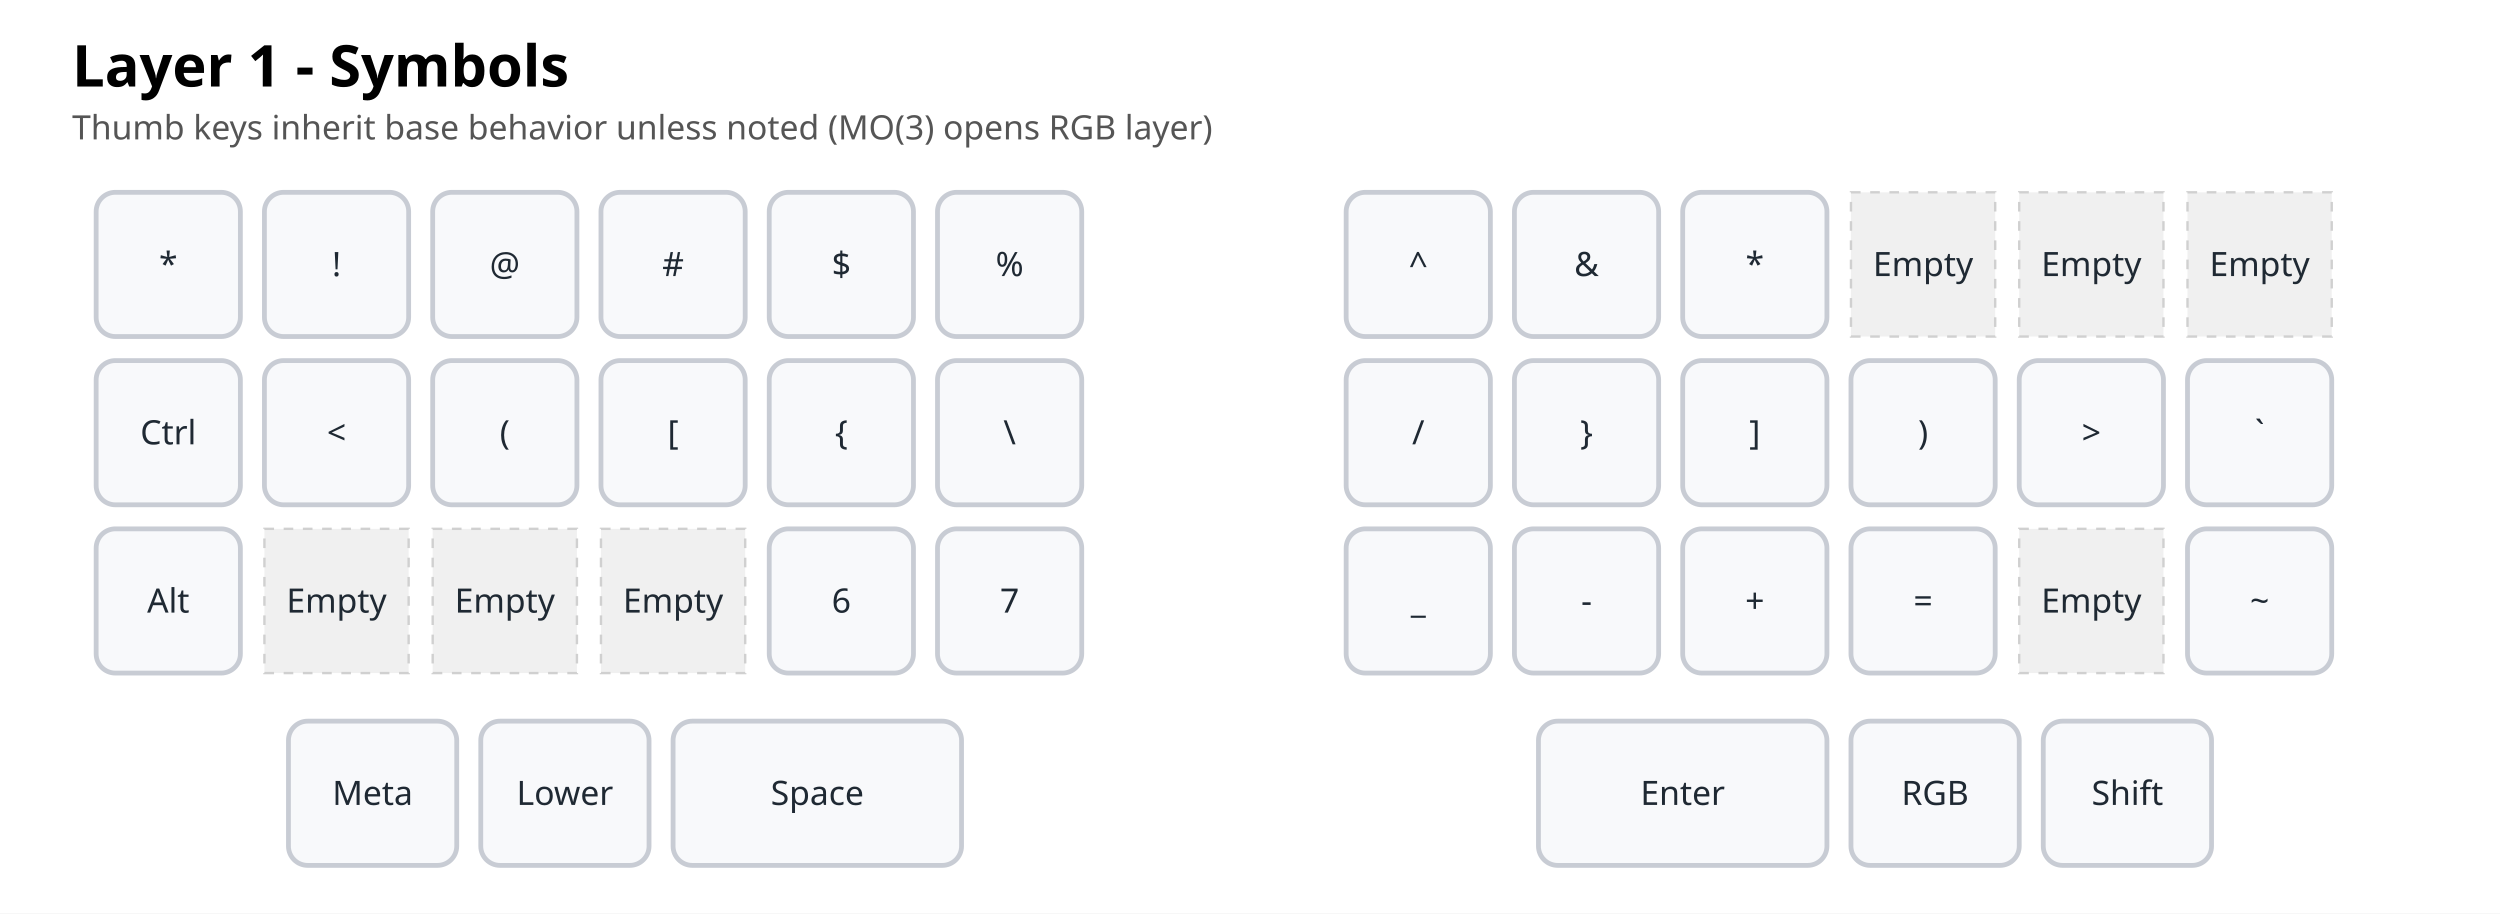
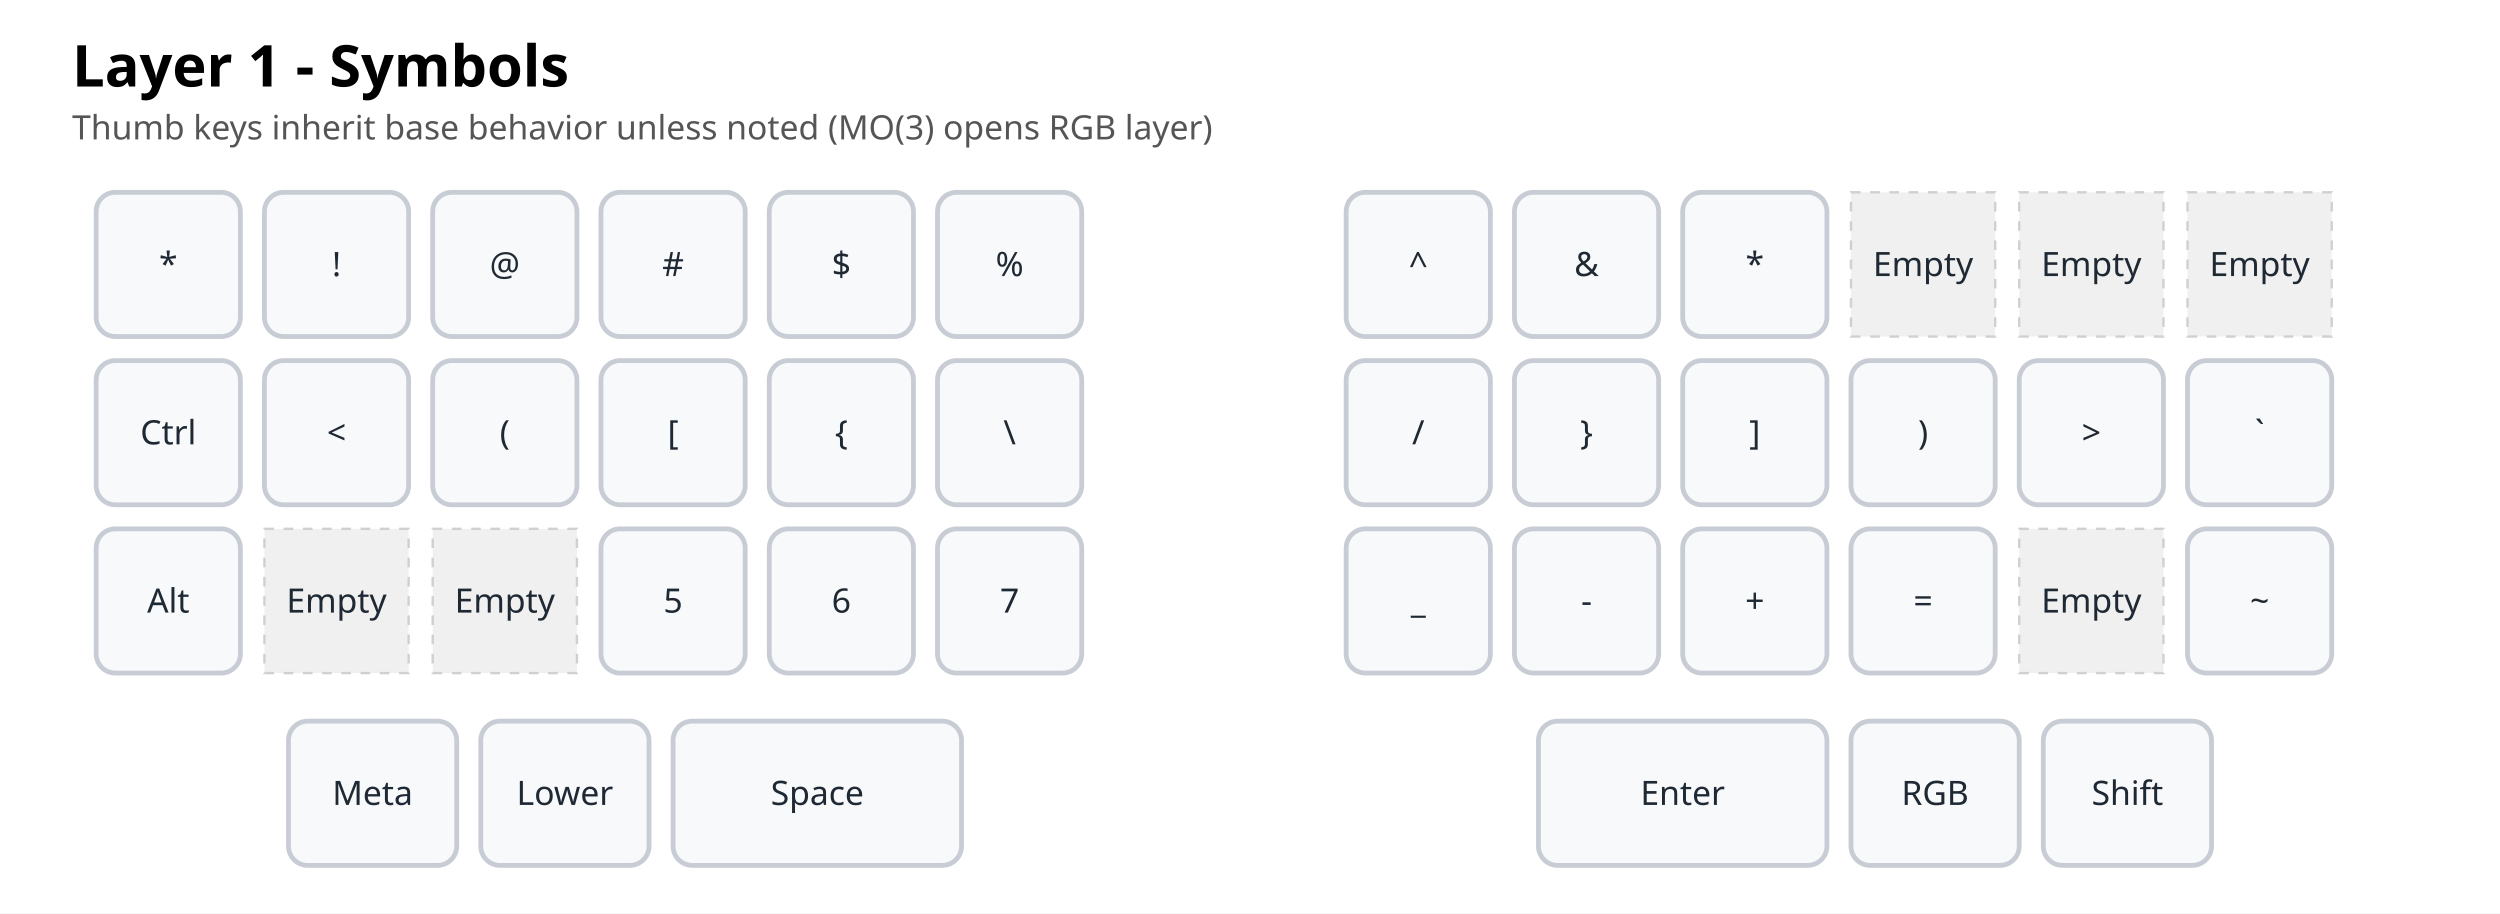
<svg xmlns="http://www.w3.org/2000/svg" width="1040" height="380" viewBox="0 0 1040 380">
  <style>
    .title { font: 24px sans-serif; font-weight: 600; }
    .subtitle { font: 14px sans-serif; fill: #555; }
    .key { fill: #f8f9fb; stroke: #c8ccd4; stroke-width: 2; rx: 8; ry: 8; }
    .ghost { fill: #f0f0f0; stroke: #d0d0d0; stroke-dasharray: 4 4; }
    .label { font: 14px sans-serif; fill: #1f2933; text-anchor: middle; dominant-baseline: middle; }
  </style>
  <rect width="100%" height="100%" fill="#ffffff" />
  <text x="30" y="36" class="title">Layer 1 - Symbols</text>
  <text x="30" y="58" class="subtitle">Thumb keys inherit base behavior unless noted (MO(3) opens RGB layer)</text>
  <g transform="translate(40, 80)">
    <rect class="key" x="0" y="0" width="60" height="60" />
    <text class="label" x="30" y="30">*</text>
    <rect class="key" x="70" y="0" width="60" height="60" />
    <text class="label" x="100" y="30">!</text>
    <rect class="key" x="140" y="0" width="60" height="60" />
    <text class="label" x="170" y="30">@</text>
    <rect class="key" x="210" y="0" width="60" height="60" />
    <text class="label" x="240" y="30">#</text>
    <rect class="key" x="280" y="0" width="60" height="60" />
    <text class="label" x="310" y="30">$</text>
    <rect class="key" x="350" y="0" width="60" height="60" />
    <text class="label" x="380" y="30">%</text>
    <rect class="key" x="0" y="70" width="60" height="60" />
    <text class="label" x="30" y="100">Ctrl</text>
    <rect class="key" x="70" y="70" width="60" height="60" />
    <text class="label" x="100" y="100">&lt;</text>
    <rect class="key" x="140" y="70" width="60" height="60" />
    <text class="label" x="170" y="100">(</text>
    <rect class="key" x="210" y="70" width="60" height="60" />
    <text class="label" x="240" y="100">[</text>
    <rect class="key" x="280" y="70" width="60" height="60" />
    <text class="label" x="310" y="100">{</text>
    <rect class="key" x="350" y="70" width="60" height="60" />
    <text class="label" x="380" y="100">\</text>
    <rect class="key" x="0" y="140" width="60" height="60" />
    <text class="label" x="30" y="170">Alt</text>
    <rect class="ghost" x="70" y="140" width="60" height="60" />
    <text class="label" x="100" y="170">Empty</text>
    <rect class="ghost" x="140" y="140" width="60" height="60" />
    <text class="label" x="170" y="170">Empty</text>
-     <rect class="ghost" x="210" y="140" width="60" height="60" />
-     <text class="label" x="240" y="170">Empty</text>
+     <rect class="key" x="210" y="140" width="60" height="60" />
+     <text class="label" x="240" y="170">5</text>
    <rect class="key" x="280" y="140" width="60" height="60" />
    <text class="label" x="310" y="170">6</text>
    <rect class="key" x="350" y="140" width="60" height="60" />
    <text class="label" x="380" y="170">7</text>
    <rect class="key" x="80" y="220" width="70" height="60" />
    <text class="label" x="115" y="250">Meta</text>
    <rect class="key" x="160" y="220" width="70" height="60" />
    <text class="label" x="195" y="250">Lower</text>
    <rect class="key" x="240" y="220" width="120" height="60" />
    <text class="label" x="300" y="250">Space</text>
  </g>
  <g transform="translate(560, 80)">
    <rect class="key" x="0" y="0" width="60" height="60" />
    <text class="label" x="30" y="30">^</text>
    <rect class="key" x="70" y="0" width="60" height="60" />
    <text class="label" x="100" y="30">&amp;</text>
    <rect class="key" x="140" y="0" width="60" height="60" />
    <text class="label" x="170" y="30">*</text>
    <rect class="ghost" x="210" y="0" width="60" height="60" />
    <text class="label" x="240" y="30">Empty</text>
    <rect class="ghost" x="280" y="0" width="60" height="60" />
    <text class="label" x="310" y="30">Empty</text>
    <rect class="ghost" x="350" y="0" width="60" height="60" />
    <text class="label" x="380" y="30">Empty</text>
    <rect class="key" x="0" y="70" width="60" height="60" />
    <text class="label" x="30" y="100">/</text>
    <rect class="key" x="70" y="70" width="60" height="60" />
    <text class="label" x="100" y="100">}</text>
    <rect class="key" x="140" y="70" width="60" height="60" />
    <text class="label" x="170" y="100">]</text>
    <rect class="key" x="210" y="70" width="60" height="60" />
    <text class="label" x="240" y="100">)</text>
    <rect class="key" x="280" y="70" width="60" height="60" />
    <text class="label" x="310" y="100">&gt;</text>
    <rect class="key" x="350" y="70" width="60" height="60" />
    <text class="label" x="380" y="100">`</text>
    <rect class="key" x="0" y="140" width="60" height="60" />
    <text class="label" x="30" y="170">_</text>
    <rect class="key" x="70" y="140" width="60" height="60" />
    <text class="label" x="100" y="170">-</text>
    <rect class="key" x="140" y="140" width="60" height="60" />
    <text class="label" x="170" y="170">+</text>
    <rect class="key" x="210" y="140" width="60" height="60" />
    <text class="label" x="240" y="170">=</text>
    <rect class="ghost" x="280" y="140" width="60" height="60" />
    <text class="label" x="310" y="170">Empty</text>
    <rect class="key" x="350" y="140" width="60" height="60" />
    <text class="label" x="380" y="170">~</text>
    <rect class="key" x="80" y="220" width="120" height="60" />
    <text class="label" x="140" y="250">Enter</text>
    <rect class="key" x="210" y="220" width="70" height="60" />
    <text class="label" x="245" y="250">RGB</text>
    <rect class="key" x="290" y="220" width="70" height="60" />
    <text class="label" x="325" y="250">Shift</text>
  </g>
</svg>
